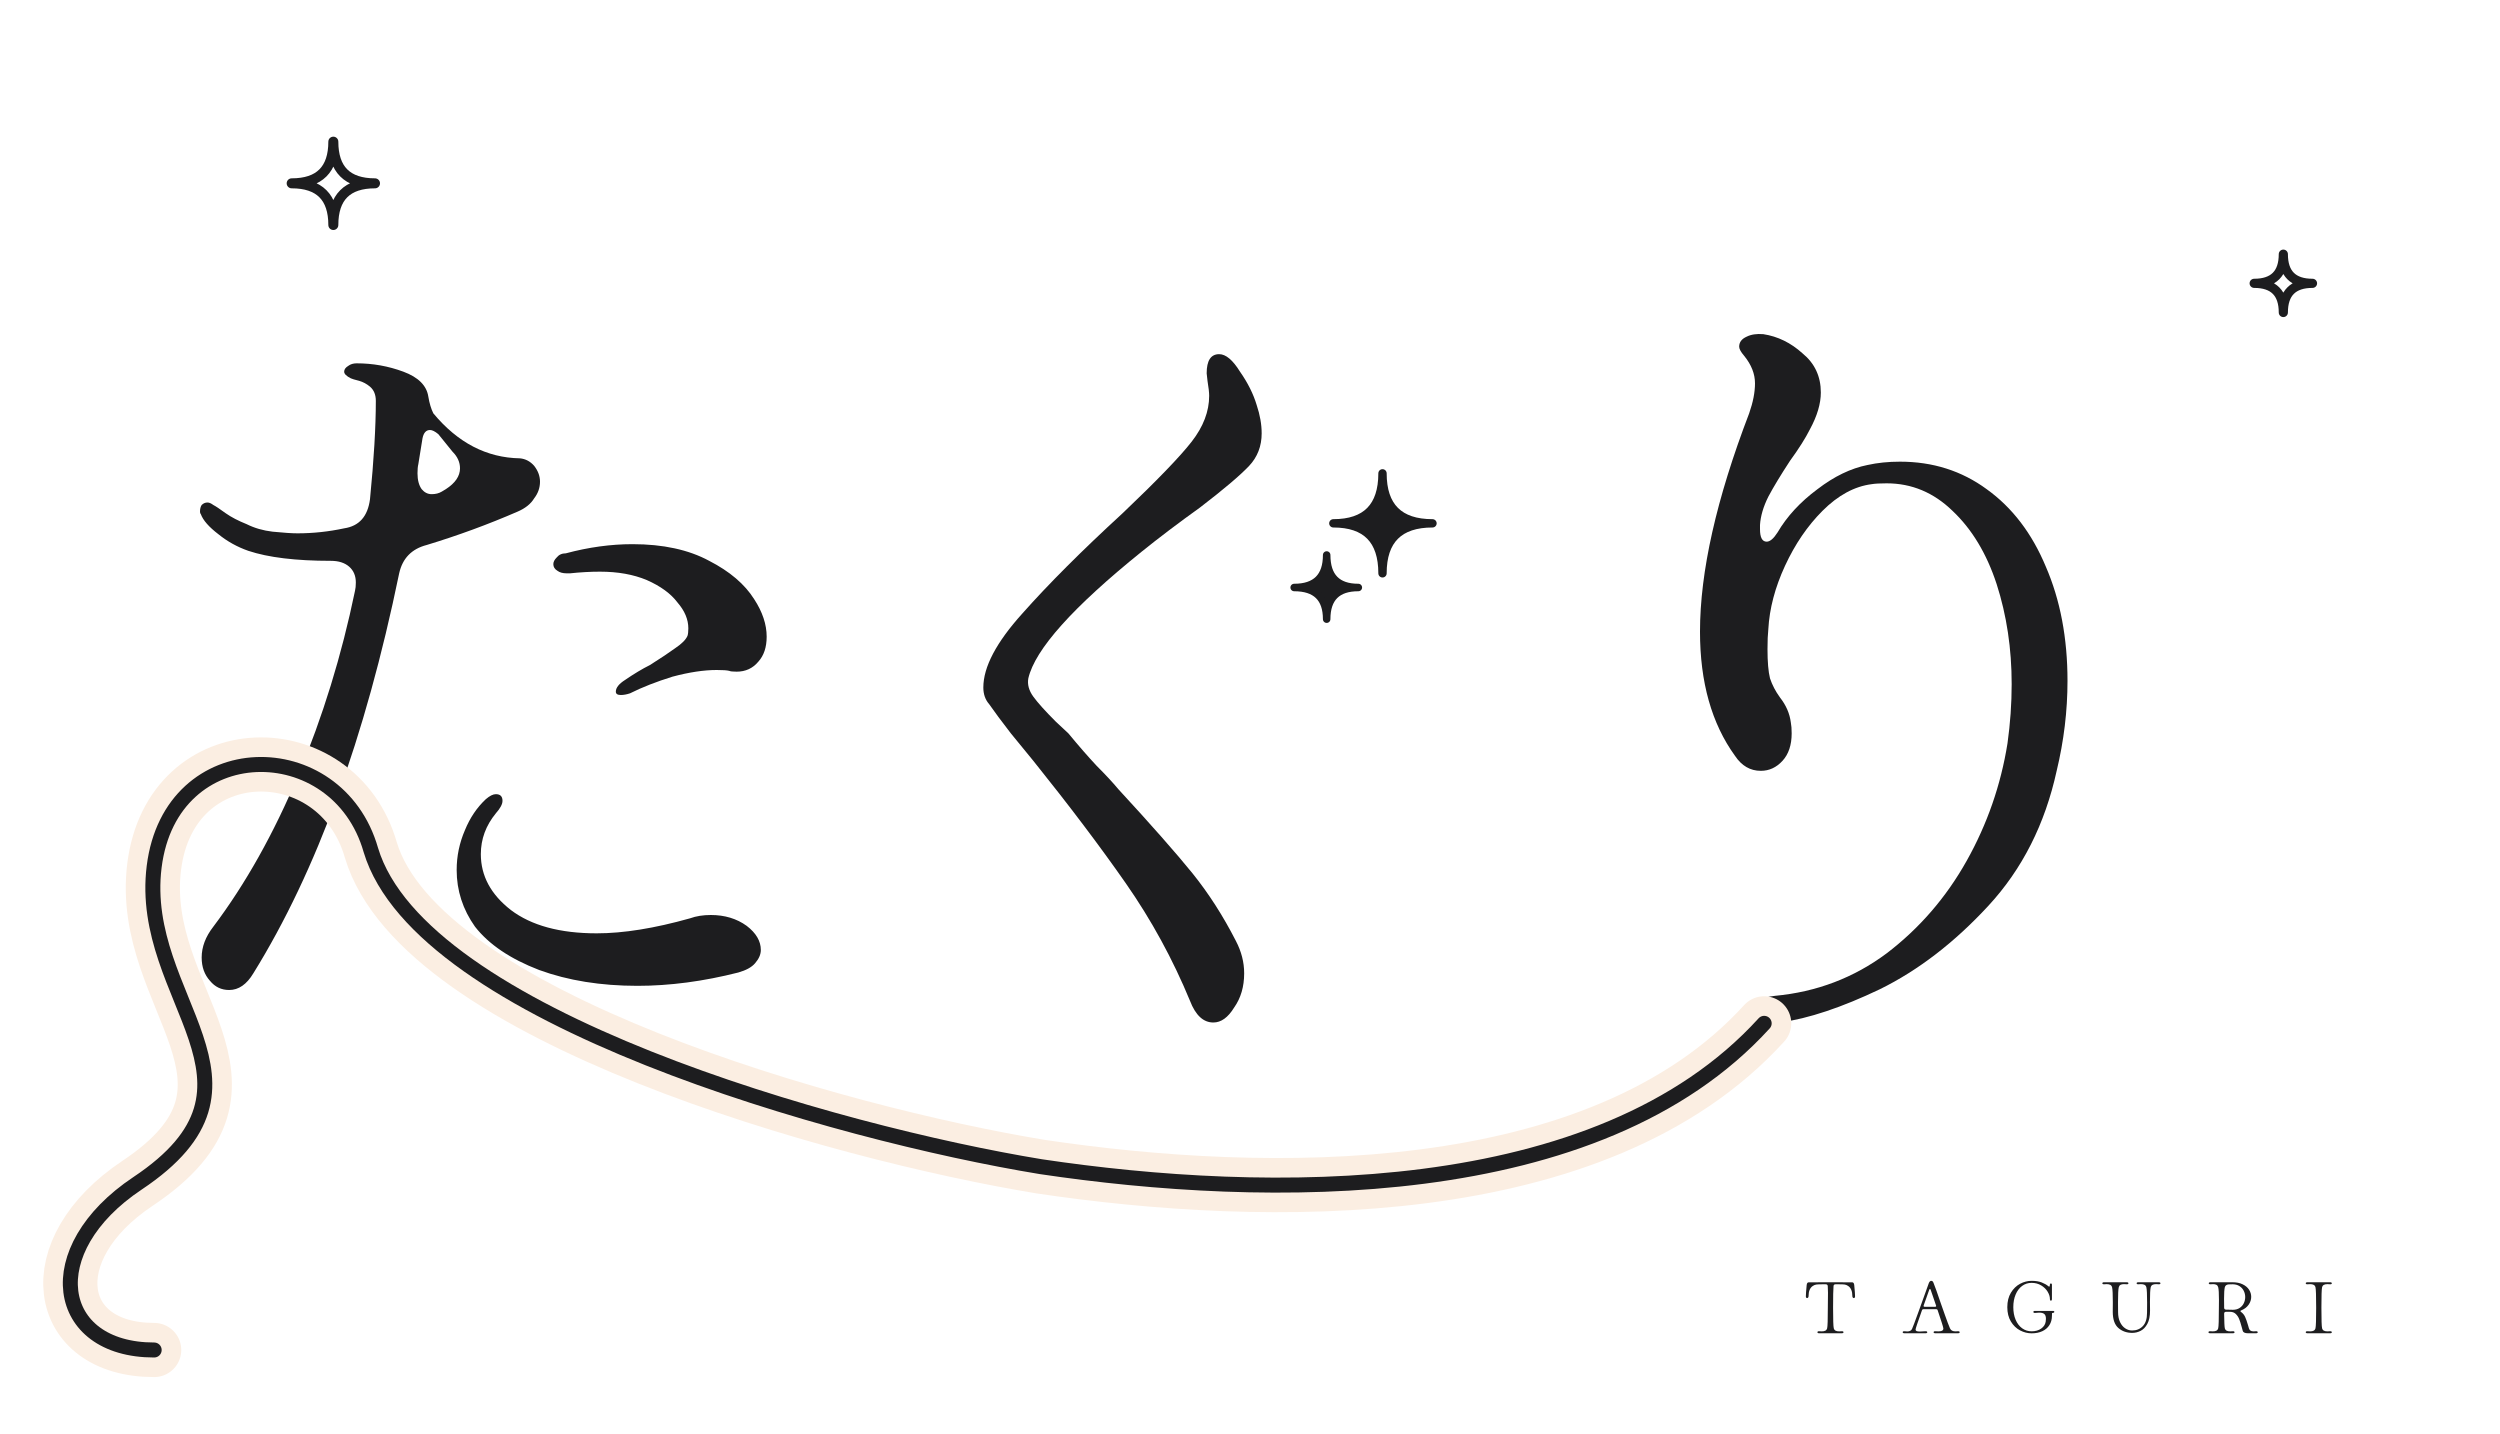
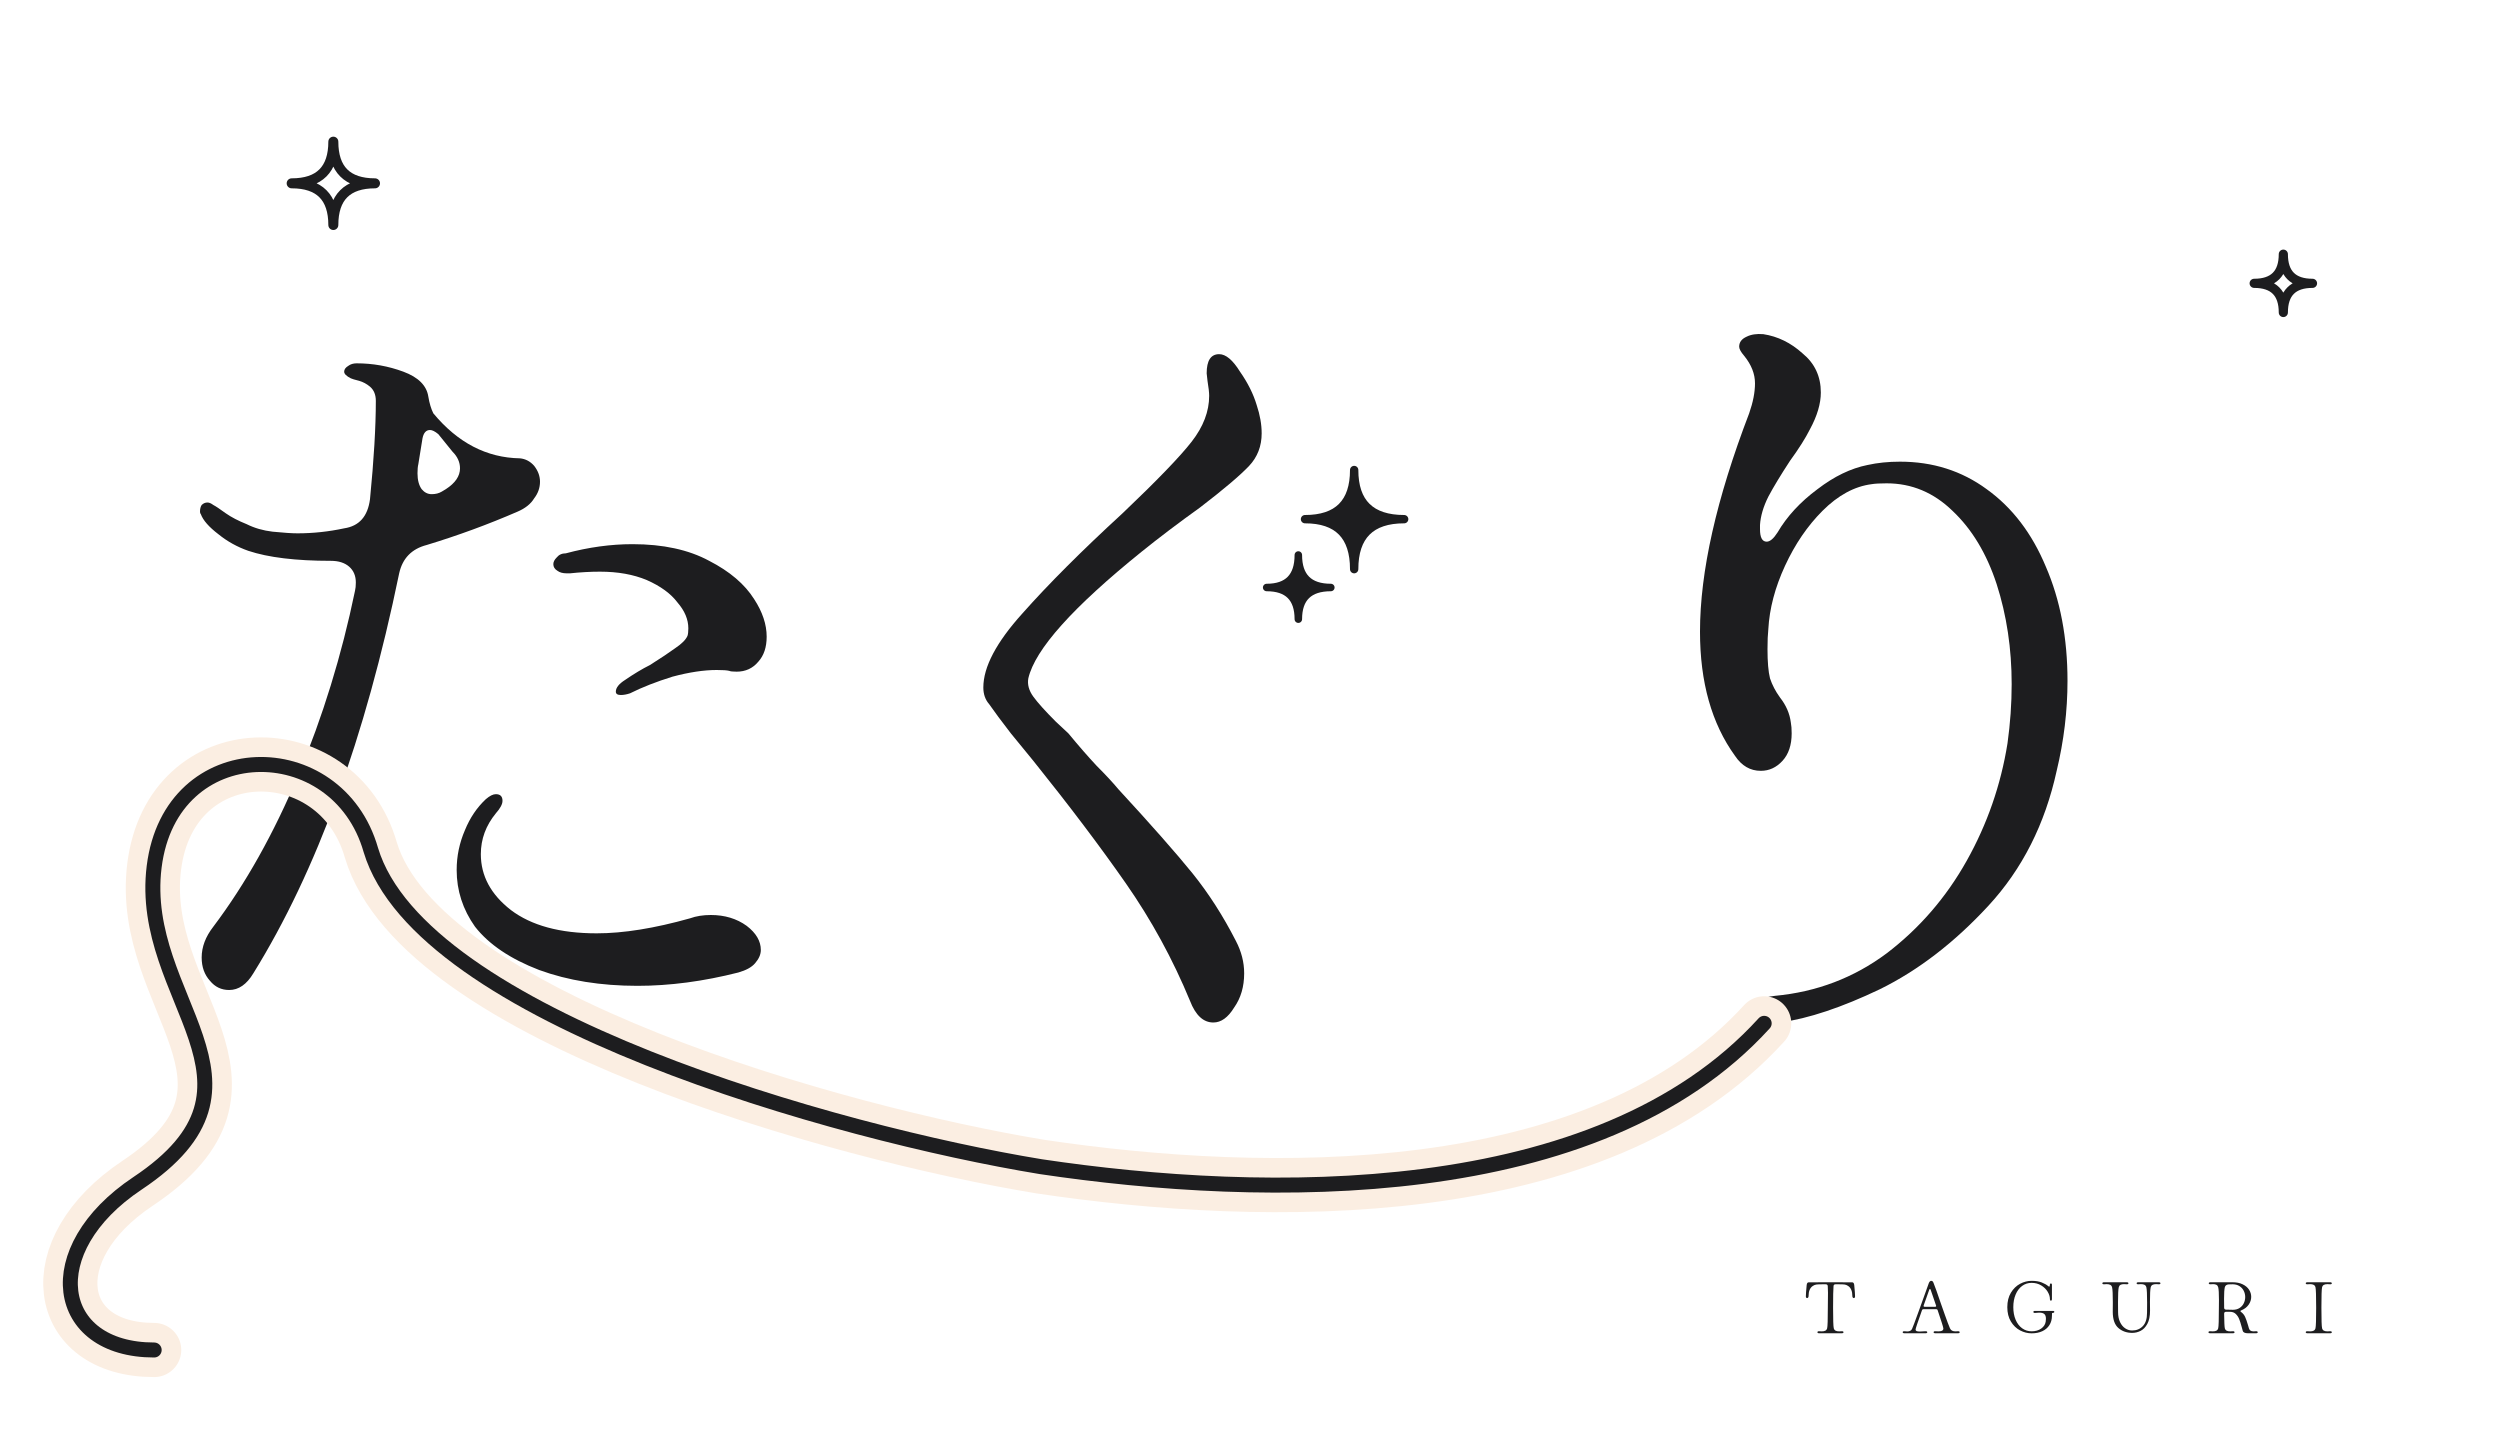
<svg xmlns="http://www.w3.org/2000/svg" viewBox="0 0 300 172" width="300" height="172" role="img" aria-label="たぐり">
  <path d="M24 61.4Q24 60.9 24.2 60.6Q24.5 60.3 24.9 60.3Q25.2 60.3 25.6 60.6Q26 60.8 27.1 61.6Q28.1 62.3 29.6 62.9Q31 63.6 32.7 63.8Q34.7 64 35.7 64Q38.5 64 41.3 63.4Q44 63 44.4 59.9Q45.1 52.8 45.1 48.1Q45.1 47 44.4 46.4Q43.8 45.9 43.1 45.7Q42.3 45.5 42.1 45.4Q41.3 45 41.3 44.6Q41.3 44.2 41.8 43.9Q42.2 43.6 42.8 43.6Q45.7 43.6 48.4 44.6Q51.1 45.6 51.4 47.6Q51.6 48.8 52 49.6Q56.4 54.9 62.4 55Q63.4 55.1 64.1 55.9Q64.8 56.8 64.8 57.8Q64.8 58.9 64.1 59.8Q63.5 60.8 62.1 61.4Q56.8 63.7 51.2 65.4Q48.5 66.1 47.9 68.8Q41.8 98.4 30.4 116.8Q29.2 118.8 27.5 118.8Q26.1 118.8 25.2 117.7Q24.2 116.6 24.2 114.9Q24.2 113 25.6 111.2Q31.4 103.5 35.8 93Q40.2 82.5 42.6 70.9Q42.7 70.5 42.7 69.9Q42.7 68.7 41.9 68Q41.1 67.3 39.7 67.3Q33.4 67.3 29.8 66.1Q27.8 65.4 26.2 64.1Q24.5 62.8 24.1 61.7Q24 61.6 24 61.4ZM50.2 55.7Q50.1 56.1 50.1 56.8Q50.1 58 50.6 58.7Q51.1 59.3 51.8 59.3Q52.5 59.3 53 59L53.5 58.7Q55.2 57.6 55.2 56.2Q55.2 55.1 54.3 54.2L52.6 52.1Q52 51.6 51.6 51.6Q50.9 51.6 50.7 52.6ZM75.9 65.3Q81.4 65.3 85.1 67.3Q88.8 69.2 90.5 71.9Q92 74.2 92 76.4Q92 78.3 91 79.4Q90 80.6 88.4 80.6Q87.7 80.6 87.5 80.5Q87.1 80.4 86 80.4Q83.7 80.4 80.7 81.2Q77.8 82.1 75.6 83.2Q75 83.4 74.5 83.4Q73.9 83.4 73.9 83Q73.9 82.3 75 81.6Q76.6 80.5 78 79.8Q79.9 78.6 81 77.8Q82.2 77 82.5 76.3Q82.6 76 82.6 75.4Q82.6 73.8 81.3 72.3Q80.1 70.7 77.6 69.6Q75.2 68.6 72 68.6Q70.3 68.6 68.4 68.8H68Q67.3 68.8 66.9 68.5Q66.4 68.2 66.4 67.7Q66.4 67.3 66.8 66.9Q67.2 66.4 67.9 66.4Q72 65.3 75.9 65.3ZM54.8 104.4Q54.8 101.9 55.8 99.6Q56.7 97.4 58.3 95.9Q59 95.3 59.5 95.3Q60.3 95.3 60.3 96.1Q60.3 96.7 59.5 97.6Q57.7 99.8 57.7 102.5Q57.7 106.4 61.3 109.2Q65 112 71.6 112Q76.4 112 82.8 110.2Q83.9 109.8 85.3 109.8Q87.8 109.8 89.6 111.1Q91.3 112.4 91.3 114Q91.3 114.8 90.6 115.6Q90 116.3 88.6 116.7Q82.3 118.3 76.5 118.3Q69.9 118.3 64.7 116.4Q59.5 114.4 57 111.2Q54.8 108.1 54.8 104.4Z" fill="#1d1d1f" />
  <path d="M124 91.3Q123 90.1 121.3 88Q119.6 85.8 118.7 84.5Q118 83.7 118 82.5Q118 78.8 122.7 73.6Q127.4 68.3 134.7 61.6Q140.9 55.7 143 53Q145.1 50.3 145.1 47.5Q145.1 46.9 144.9 45.7L144.8 44.8Q144.8 42.5 146.3 42.5Q147.5 42.5 148.8 44.6Q150.2 46.6 150.8 48.6Q151.4 50.4 151.4 52Q151.4 54.3 149.9 55.9Q148.3 57.6 144 60.9Q140.1 63.7 137 66.2Q124.6 76.2 123.4 81.4Q123.2 82.5 124 83.6Q124.8 84.7 126.7 86.6L128.2 88Q130.1 90.3 131.6 91.9Q133.2 93.5 134.2 94.7Q140.1 101.1 143.1 104.8Q146 108.4 148.3 112.9Q149.3 114.8 149.3 116.8Q149.3 119.2 148.1 120.9Q147 122.7 145.6 122.7Q143.8 122.7 142.8 120.1Q139.7 112.6 135.1 106Q130.5 99.4 124 91.3Z" fill="#1d1d1f" />
-   <path d="M165.9 56.8 Q165.9 62.8 171.9 62.8 Q165.9 62.8 165.9 68.8 Q165.9 62.8 160.0 62.8 Q165.9 62.8 165.9 56.8Z" fill="#1d1d1f" stroke="#1d1d1f" stroke-width="1.0" stroke-linejoin="round" />
-   <path d="M159.2 66.6 Q159.2 70.5 163.0 70.5 Q159.2 70.5 159.2 74.3 Q159.2 70.5 155.3 70.5 Q159.2 70.5 159.2 66.6Z" fill="#1d1d1f" stroke="#1d1d1f" stroke-width="0.9" stroke-linejoin="round" />
+   <path d="M162.5 56.4 Q162.5 62.3 168.5 62.3 Q162.5 62.3 162.5 68.3 Q162.5 62.3 156.6 62.3 Q162.5 62.3 162.5 56.4Z" fill="#1d1d1f" stroke="#1d1d1f" stroke-width="1.0" stroke-linejoin="round" />
+   <path d="M155.8 66.6 Q155.8 70.5 159.7 70.5 Q155.8 70.5 155.8 74.3 Q155.8 70.5 152.0 70.5 Q155.8 70.5 155.8 66.6Z" fill="#1d1d1f" stroke="#1d1d1f" stroke-width="0.9" stroke-linejoin="round" />
  <path d="M204 75.8Q204 65 209.9 49.6Q210.6 47.6 210.6 46Q210.6 44.3 209.3 42.7Q208.7 42 208.7 41.6Q208.7 40.8 209.6 40.4Q210.4 40 211.6 40.1Q214.2 40.5 216.3 42.4Q218.5 44.2 218.5 47.1Q218.5 49.1 217.2 51.5Q216.4 53.1 214.8 55.3Q213.1 57.9 212.2 59.6Q211.3 61.4 211.2 63V63.5Q211.2 65 212 65Q212.6 65 213.3 63.9Q215 61 218.1 58.7Q221.1 56.4 224.1 55.8Q225.9 55.4 228 55.4Q233.9 55.4 238.4 58.7Q243 62 245.5 68Q248.1 74 248.1 81.7Q248.1 87.1 246.8 92.5Q244.7 102.1 238.6 108.7Q232.5 115.3 225.6 118.7Q218.7 122 213.6 122.7L212.6 122.8Q211.5 122.8 210.9 122.4Q210.2 122 210.2 121.5Q210.2 120.8 211 120.2Q211.8 119.6 213 119.5Q220.5 118.8 226.4 114.4Q232.3 109.9 236 103.3Q239.7 96.7 240.9 89.2Q241.4 85.6 241.4 82.1Q241.4 75.7 239.6 70.1Q237.8 64.6 234.3 61.3Q230.9 58 226.4 58Q225.2 58 224.6 58.1Q221.5 58.5 218.7 61.3Q216 64 214.2 67.9Q212.4 71.8 212.2 75.5Q212.1 76.4 212.1 77.9Q212.1 80.2 212.4 81.4Q212.8 82.6 213.6 83.7Q214.7 85.1 214.9 86.7Q215 87.2 215 88Q215 90.1 213.9 91.3Q212.8 92.5 211.3 92.5Q209.4 92.5 208.2 90.7Q204 84.9 204 75.8Z" fill="#1d1d1f" />
  <path d="M211.7 122.8 C191.7 144.8 151.7 144.0 124.9 140.0 C100.5 136.0 50.5 122.0 44.5 102.0 C40.5 88.0 20.5 88.0 18.5 104.0 C16.5 120.0 34.5 130.0 16.5 142.0 C4.5 150.0 6.5 162.0 18.5 162.0" fill="none" stroke="#fbeee2" stroke-width="6.5" stroke-linecap="round" stroke-linejoin="round" />
  <path d="M211.7 122.8 C191.7 144.8 151.7 144.0 124.9 140.0 C100.5 136.0 50.5 122.0 44.5 102.0 C40.5 88.0 20.5 88.0 18.5 104.0 C16.5 120.0 34.5 130.0 16.5 142.0 C4.5 150.0 6.5 162.0 18.5 162.0" fill="none" stroke="#1d1d1f" stroke-width="1.8" stroke-linecap="round" stroke-linejoin="round" />
  <path d="M40.0 17.0 Q40.0 22.0 45.0 22.0 Q40.0 22.0 40.0 27.0 Q40.0 22.0 35.0 22.0 Q40.0 22.0 40.0 17.0Z" fill="none" stroke="#1d1d1f" stroke-width="1.2" stroke-linejoin="round" />
  <path d="M274.0 30.5 Q274.0 34.0 277.5 34.0 Q274.0 34.0 274.0 37.5 Q274.0 34.0 270.5 34.0 Q274.0 34.0 274.0 30.5Z" fill="none" stroke="#1d1d1f" stroke-width="1.1" stroke-linejoin="round" />
  <path d="M218.089 159.865Q218.089 159.811 218.147 159.775Q218.206 159.739 218.296 159.748Q218.512 159.766 218.611 159.766Q218.881 159.766 219.043 159.68Q219.205 159.595 219.259 159.388Q219.34 159.064 219.34 156.931L219.349 155.986Q219.358 155.689 219.358 155.131Q219.358 154.609 219.331 154.312Q219.304 154.114 219.079 154.114H218.71Q218.17 154.114 217.954 154.145Q217.738 154.177 217.54 154.312Q217.027 154.645 217.027 155.536Q217.027 155.644 216.973 155.707Q216.919 155.77 216.847 155.77Q216.784 155.77 216.743 155.712Q216.703 155.653 216.703 155.554Q216.703 155.221 216.802 154.204Q216.838 153.88 217.045 153.88L219.655 153.871L222.265 153.88Q222.472 153.88 222.508 154.204Q222.607 155.221 222.607 155.554Q222.607 155.653 222.566 155.712Q222.526 155.77 222.463 155.77Q222.391 155.77 222.337 155.707Q222.283 155.644 222.283 155.536Q222.283 154.645 221.77 154.312Q221.572 154.177 221.37 154.145Q221.167 154.114 220.645 154.114H220.276Q220.042 154.114 220.024 154.321Q219.97 154.924 219.97 156.931Q219.97 159.064 220.051 159.388Q220.105 159.595 220.267 159.68Q220.429 159.766 220.699 159.766Q220.798 159.766 221.014 159.748H221.05Q221.131 159.748 221.176 159.784Q221.221 159.82 221.221 159.874Q221.221 159.919 221.171 159.955Q221.122 159.991 221.032 159.991H219.655H218.278Q218.188 159.991 218.138 159.955Q218.089 159.919 218.089 159.865Z M228.511 159.991Q228.421 159.991 228.371 159.955Q228.322 159.919 228.322 159.865Q228.322 159.811 228.376 159.775Q228.43 159.739 228.529 159.748Q228.826 159.775 228.871 159.775Q229.285 159.775 229.438 159.487Q229.537 159.307 230.243 157.354Q230.95 155.401 231.112 154.942L231.463 153.961Q231.58 153.7 231.742 153.7Q231.832 153.7 231.899 153.75Q231.967 153.799 232.021 153.943Q232.3 154.627 232.885 156.364Q233.002 156.697 233.385 157.781Q233.767 158.866 233.992 159.388Q234.082 159.595 234.248 159.68Q234.415 159.766 234.667 159.766Q234.757 159.766 234.955 159.748H234.991Q235.072 159.748 235.117 159.784Q235.162 159.82 235.162 159.874Q235.162 159.919 235.112 159.955Q235.063 159.991 234.973 159.991H232.219Q232.129 159.991 232.079 159.955Q232.03 159.919 232.03 159.865Q232.03 159.811 232.088 159.775Q232.147 159.739 232.237 159.748Q232.471 159.766 232.588 159.766Q233.245 159.766 233.2 159.388Q233.173 159.154 232.516 157.219Q232.48 157.102 232.363 157.102H230.797Q230.689 157.102 230.644 157.21Q229.879 159.361 229.87 159.532Q229.861 159.667 229.982 159.726Q230.104 159.784 230.383 159.784Q230.698 159.784 231.067 159.748H231.094Q231.175 159.748 231.224 159.784Q231.274 159.82 231.274 159.874Q231.274 159.919 231.224 159.955Q231.175 159.991 231.085 159.991ZM230.842 156.652Q230.833 156.679 230.833 156.715Q230.833 156.814 230.95 156.814H232.219Q232.291 156.814 232.322 156.769Q232.354 156.724 232.327 156.661L231.679 154.771Q231.652 154.681 231.598 154.681Q231.535 154.681 231.508 154.771Z M240.877 156.859Q240.877 155.842 241.309 155.127Q241.741 154.411 242.411 154.055Q243.082 153.7 243.793 153.7Q244.513 153.7 245.003 153.893Q245.494 154.087 245.791 154.339Q245.854 154.393 245.899 154.393Q245.989 154.393 245.989 154.15Q245.989 154.078 246.025 154.046Q246.061 154.015 246.106 154.015Q246.16 154.015 246.196 154.055Q246.232 154.096 246.232 154.168V155.068V155.878Q246.232 155.977 246.196 156.031Q246.16 156.085 246.106 156.085Q246.061 156.085 246.025 156.031Q245.989 155.977 245.989 155.878Q245.989 155.455 245.714 155Q245.44 154.546 244.936 154.245Q244.432 153.943 243.793 153.943Q243.154 153.943 242.654 154.312Q242.155 154.681 241.876 155.343Q241.597 156.004 241.597 156.859Q241.597 157.714 241.876 158.371Q242.155 159.028 242.654 159.392Q243.154 159.757 243.793 159.757Q244.486 159.757 244.949 159.424Q245.413 159.091 245.485 158.587Q245.512 158.398 245.512 158.254Q245.512 157.849 245.318 157.683Q245.125 157.516 244.702 157.516Q244.567 157.516 244.207 157.552H244.171Q244.09 157.552 244.045 157.516Q244 157.48 244 157.426Q244 157.381 244.049 157.345Q244.099 157.309 244.189 157.309H246.367Q246.439 157.309 246.479 157.341Q246.52 157.372 246.52 157.417Q246.52 157.471 246.466 157.512Q246.412 157.552 246.313 157.552Q246.25 157.552 246.241 157.606Q246.232 157.66 246.232 157.912Q246.232 158.533 245.93 159.01Q245.629 159.487 245.08 159.743Q244.531 160.0 243.793 160.0Q243.082 160.0 242.411 159.649Q241.741 159.298 241.309 158.587Q240.877 157.876 240.877 156.859Z M253.531 157.417 253.54 156.292Q253.54 154.852 253.45 154.474Q253.396 154.267 253.234 154.181Q253.072 154.096 252.802 154.096Q252.703 154.096 252.487 154.114H252.46Q252.379 154.114 252.329 154.082Q252.28 154.051 252.28 153.997Q252.28 153.943 252.329 153.907Q252.379 153.871 252.469 153.871H253.846H255.223Q255.313 153.871 255.362 153.907Q255.412 153.943 255.412 153.988Q255.412 154.042 255.367 154.078Q255.322 154.114 255.241 154.114L254.872 154.096Q254.611 154.096 254.458 154.181Q254.305 154.267 254.251 154.474Q254.161 154.852 254.161 156.274L254.17 157.453Q254.17 158.146 254.404 158.645Q254.638 159.145 255.025 159.401Q255.412 159.658 255.853 159.658Q256.645 159.658 257.144 159.131Q257.644 158.605 257.644 157.543L257.653 156.328Q257.653 154.852 257.563 154.474Q257.509 154.267 257.347 154.181Q257.185 154.096 256.915 154.096L256.564 154.114Q256.483 154.114 256.438 154.078Q256.393 154.042 256.393 153.988Q256.393 153.943 256.442 153.907Q256.492 153.871 256.582 153.871H259.066Q259.156 153.871 259.205 153.907Q259.255 153.943 259.255 153.997Q259.255 154.051 259.205 154.082Q259.156 154.114 259.075 154.114Q258.985 154.114 258.899 154.105Q258.814 154.096 258.733 154.096Q258.463 154.096 258.301 154.181Q258.139 154.267 258.085 154.474Q257.995 154.852 257.995 156.202L258.004 157.273Q258.004 158.281 257.675 158.875Q257.347 159.469 256.865 159.707Q256.384 159.946 255.871 159.946Q254.881 159.946 254.206 159.361Q253.531 158.776 253.531 157.417Z M265.015 159.865Q265.015 159.811 265.073 159.775Q265.132 159.739 265.222 159.748Q265.438 159.766 265.537 159.766Q265.807 159.766 265.969 159.68Q266.131 159.595 266.185 159.388Q266.266 159.064 266.266 156.931L266.275 156.004Q266.275 154.825 266.185 154.474Q266.131 154.267 265.978 154.181Q265.825 154.096 265.573 154.096Q265.474 154.096 265.258 154.114H265.222Q265.141 154.114 265.096 154.078Q265.051 154.042 265.051 153.988Q265.051 153.943 265.101 153.907Q265.15 153.871 265.24 153.871H267.904Q268.615 153.871 269.123 154.119Q269.632 154.366 269.889 154.767Q270.145 155.167 270.145 155.626Q270.145 156.121 269.839 156.562Q269.533 157.003 268.966 157.237Q268.849 157.273 268.849 157.336Q268.849 157.381 268.939 157.444Q269.254 157.678 269.416 158.034Q269.578 158.389 269.767 159.037Q269.794 159.154 269.866 159.388Q269.929 159.595 270.064 159.68Q270.199 159.766 270.442 159.766Q270.523 159.766 270.721 159.748H270.757Q270.838 159.748 270.883 159.784Q270.928 159.82 270.928 159.874Q270.928 159.919 270.878 159.955Q270.829 159.991 270.739 159.991H269.722Q269.497 159.991 269.335 159.919Q269.173 159.847 269.137 159.721L269.002 159.235Q268.84 158.632 268.696 158.276Q268.552 157.921 268.286 157.669Q268.021 157.417 267.598 157.417H267.121Q266.896 157.417 266.896 157.651Q266.914 159.1 266.977 159.388Q267.031 159.595 267.193 159.68Q267.355 159.766 267.625 159.766Q267.724 159.766 267.94 159.748H267.976Q268.057 159.748 268.102 159.784Q268.147 159.82 268.147 159.874Q268.147 159.919 268.097 159.955Q268.048 159.991 267.958 159.991H265.204Q265.114 159.991 265.064 159.955Q265.015 159.919 265.015 159.865ZM266.896 156.922Q266.896 157.138 267.112 157.156Q267.598 157.174 267.949 157.174Q268.417 157.174 268.75 156.958Q269.083 156.742 269.254 156.391Q269.425 156.04 269.425 155.644Q269.425 155.248 269.249 154.897Q269.074 154.546 268.732 154.33Q268.39 154.114 267.904 154.114Q267.571 154.114 267.423 154.127Q267.274 154.141 267.148 154.218Q267.022 154.294 266.977 154.474Q266.887 154.834 266.887 155.842L266.896 156.661Z M276.688 159.865Q276.688 159.811 276.746 159.775Q276.805 159.739 276.895 159.748Q277.111 159.766 277.21 159.766Q277.48 159.766 277.642 159.68Q277.804 159.595 277.858 159.388Q277.939 159.064 277.939 156.931Q277.939 154.798 277.858 154.474Q277.804 154.267 277.642 154.181Q277.48 154.096 277.21 154.096Q277.111 154.096 276.895 154.114H276.859Q276.778 154.114 276.733 154.078Q276.688 154.042 276.688 153.988Q276.688 153.943 276.737 153.907Q276.787 153.871 276.877 153.871H278.254H279.631Q279.721 153.871 279.77 153.907Q279.82 153.943 279.82 153.997Q279.82 154.051 279.761 154.087Q279.703 154.123 279.613 154.114Q279.397 154.096 279.298 154.096Q279.028 154.096 278.866 154.181Q278.704 154.267 278.65 154.474Q278.569 154.798 278.569 156.931Q278.569 159.064 278.65 159.388Q278.704 159.595 278.866 159.68Q279.028 159.766 279.298 159.766Q279.397 159.766 279.613 159.748H279.649Q279.73 159.748 279.775 159.784Q279.82 159.82 279.82 159.874Q279.82 159.919 279.77 159.955Q279.721 159.991 279.631 159.991H278.254H276.877Q276.787 159.991 276.737 159.955Q276.688 159.919 276.688 159.865Z" fill="#1d1d1f" />
</svg>
